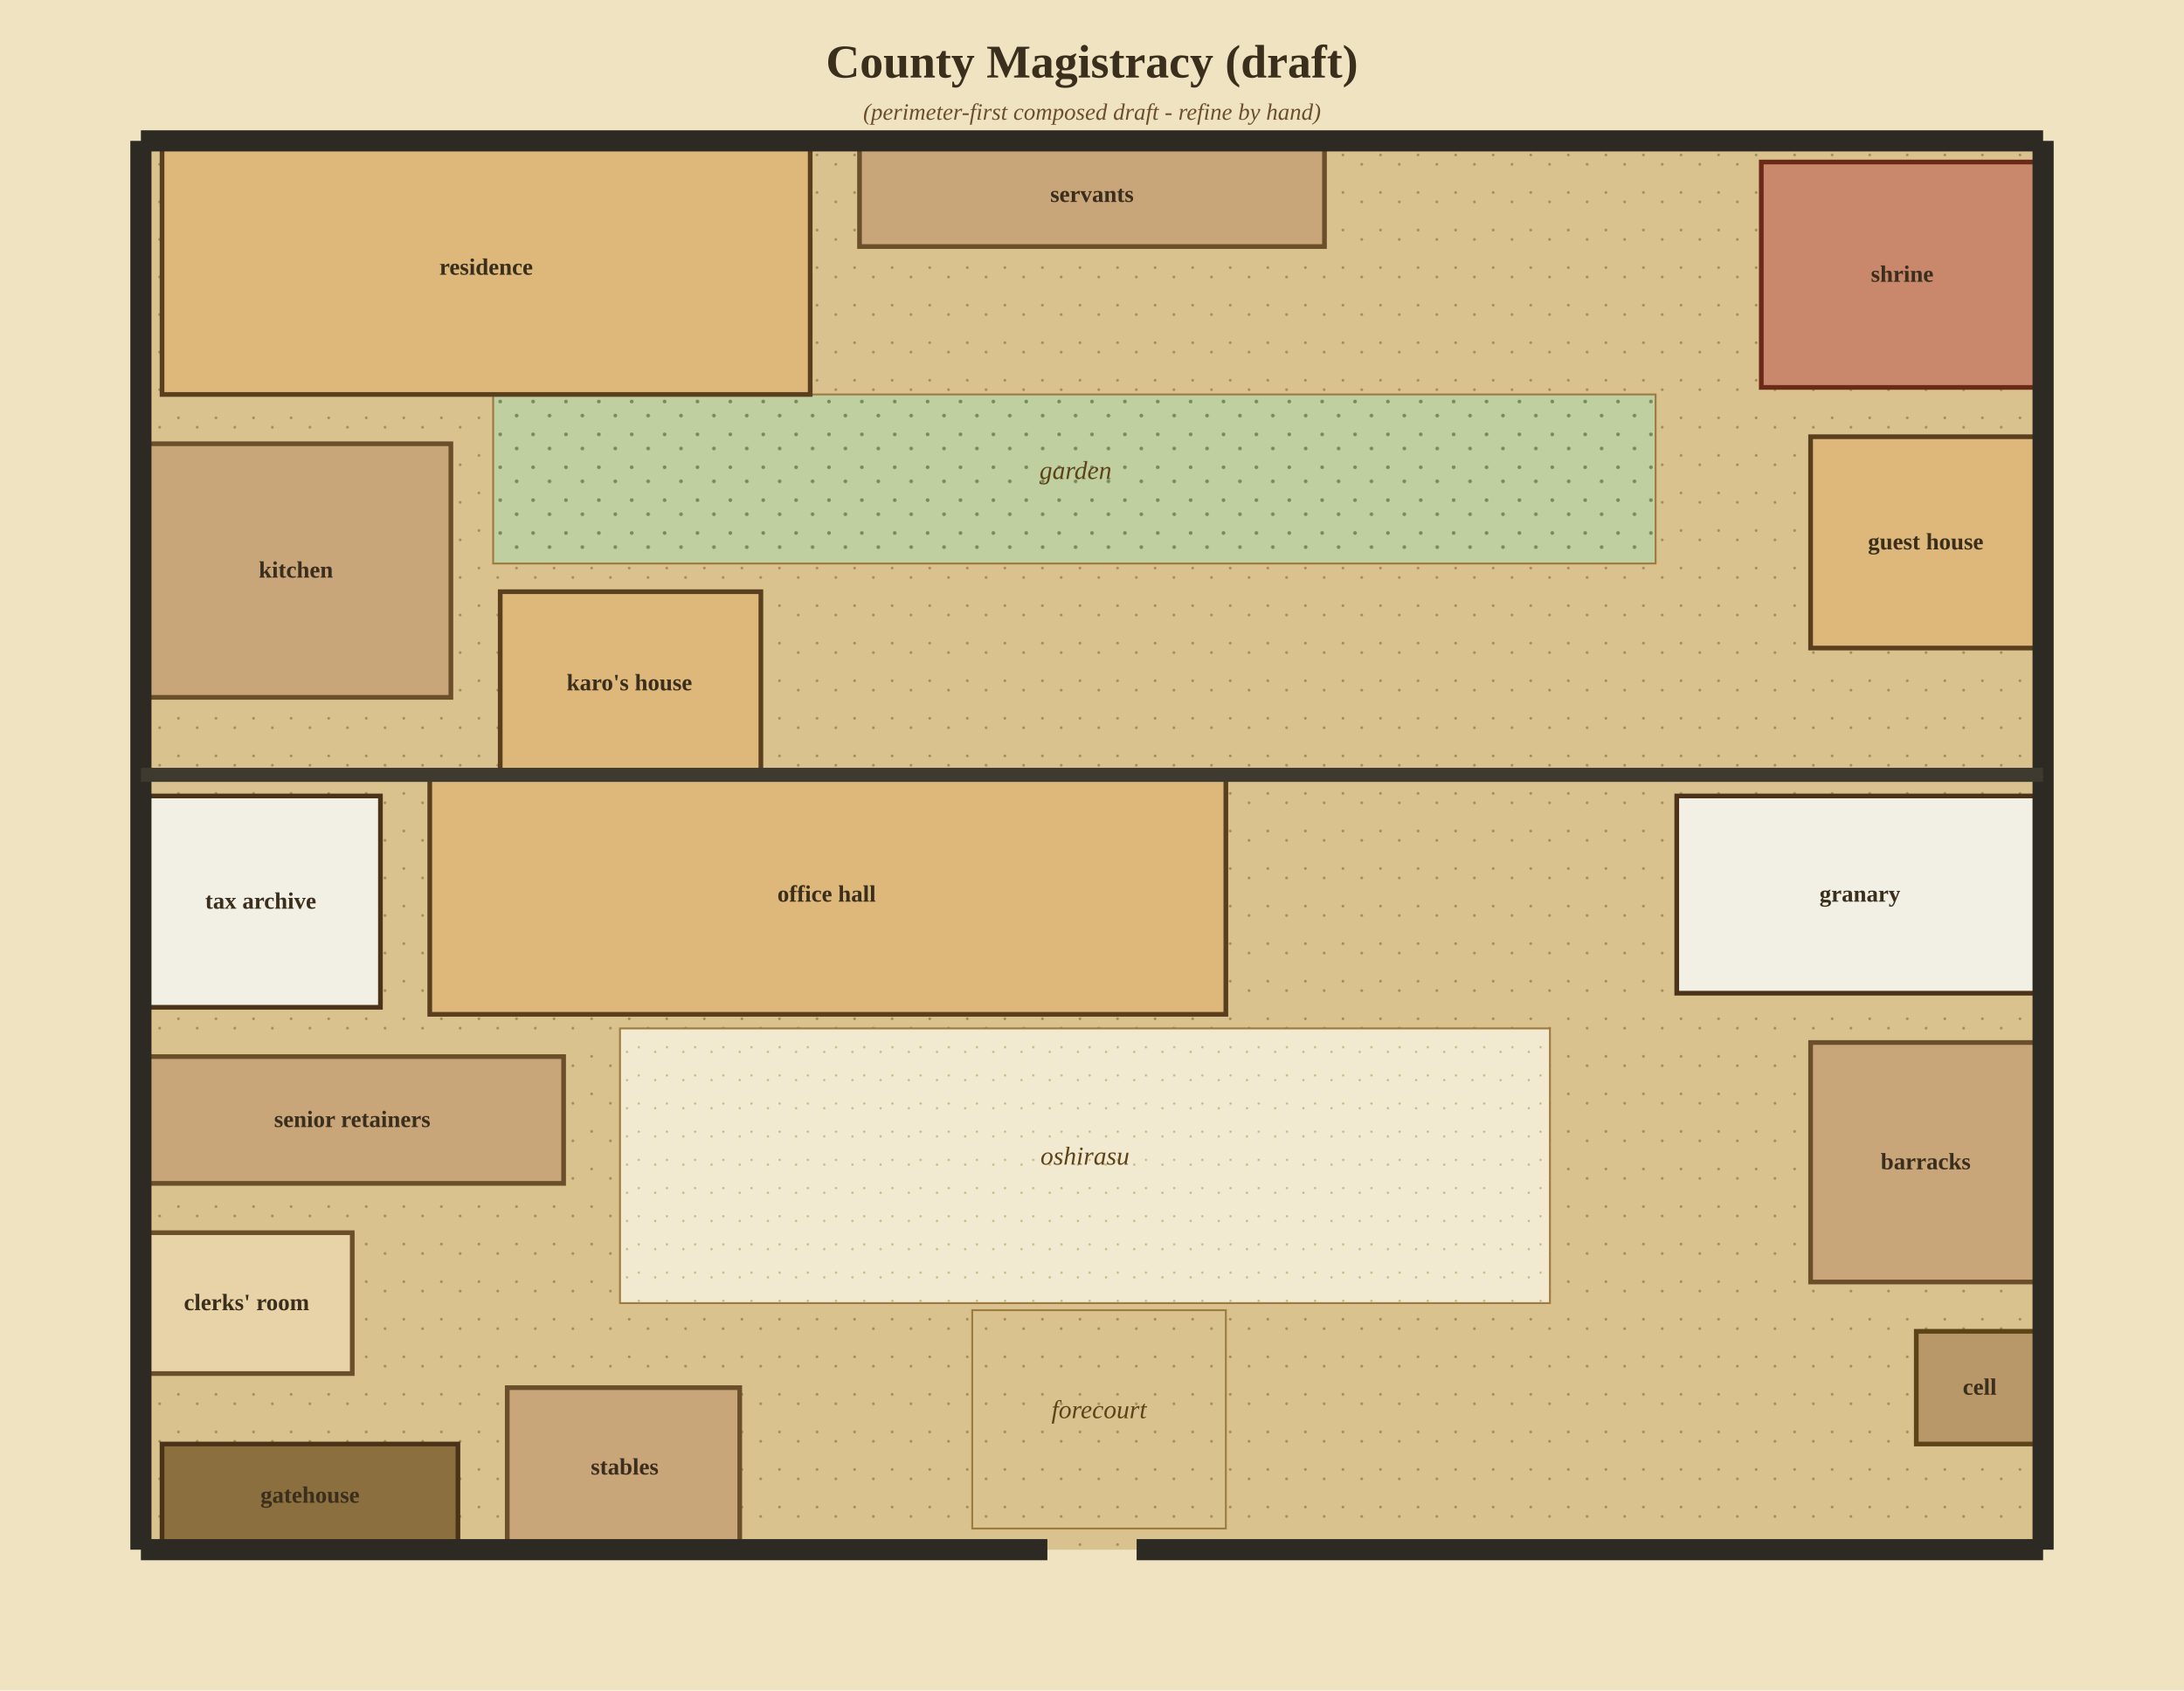
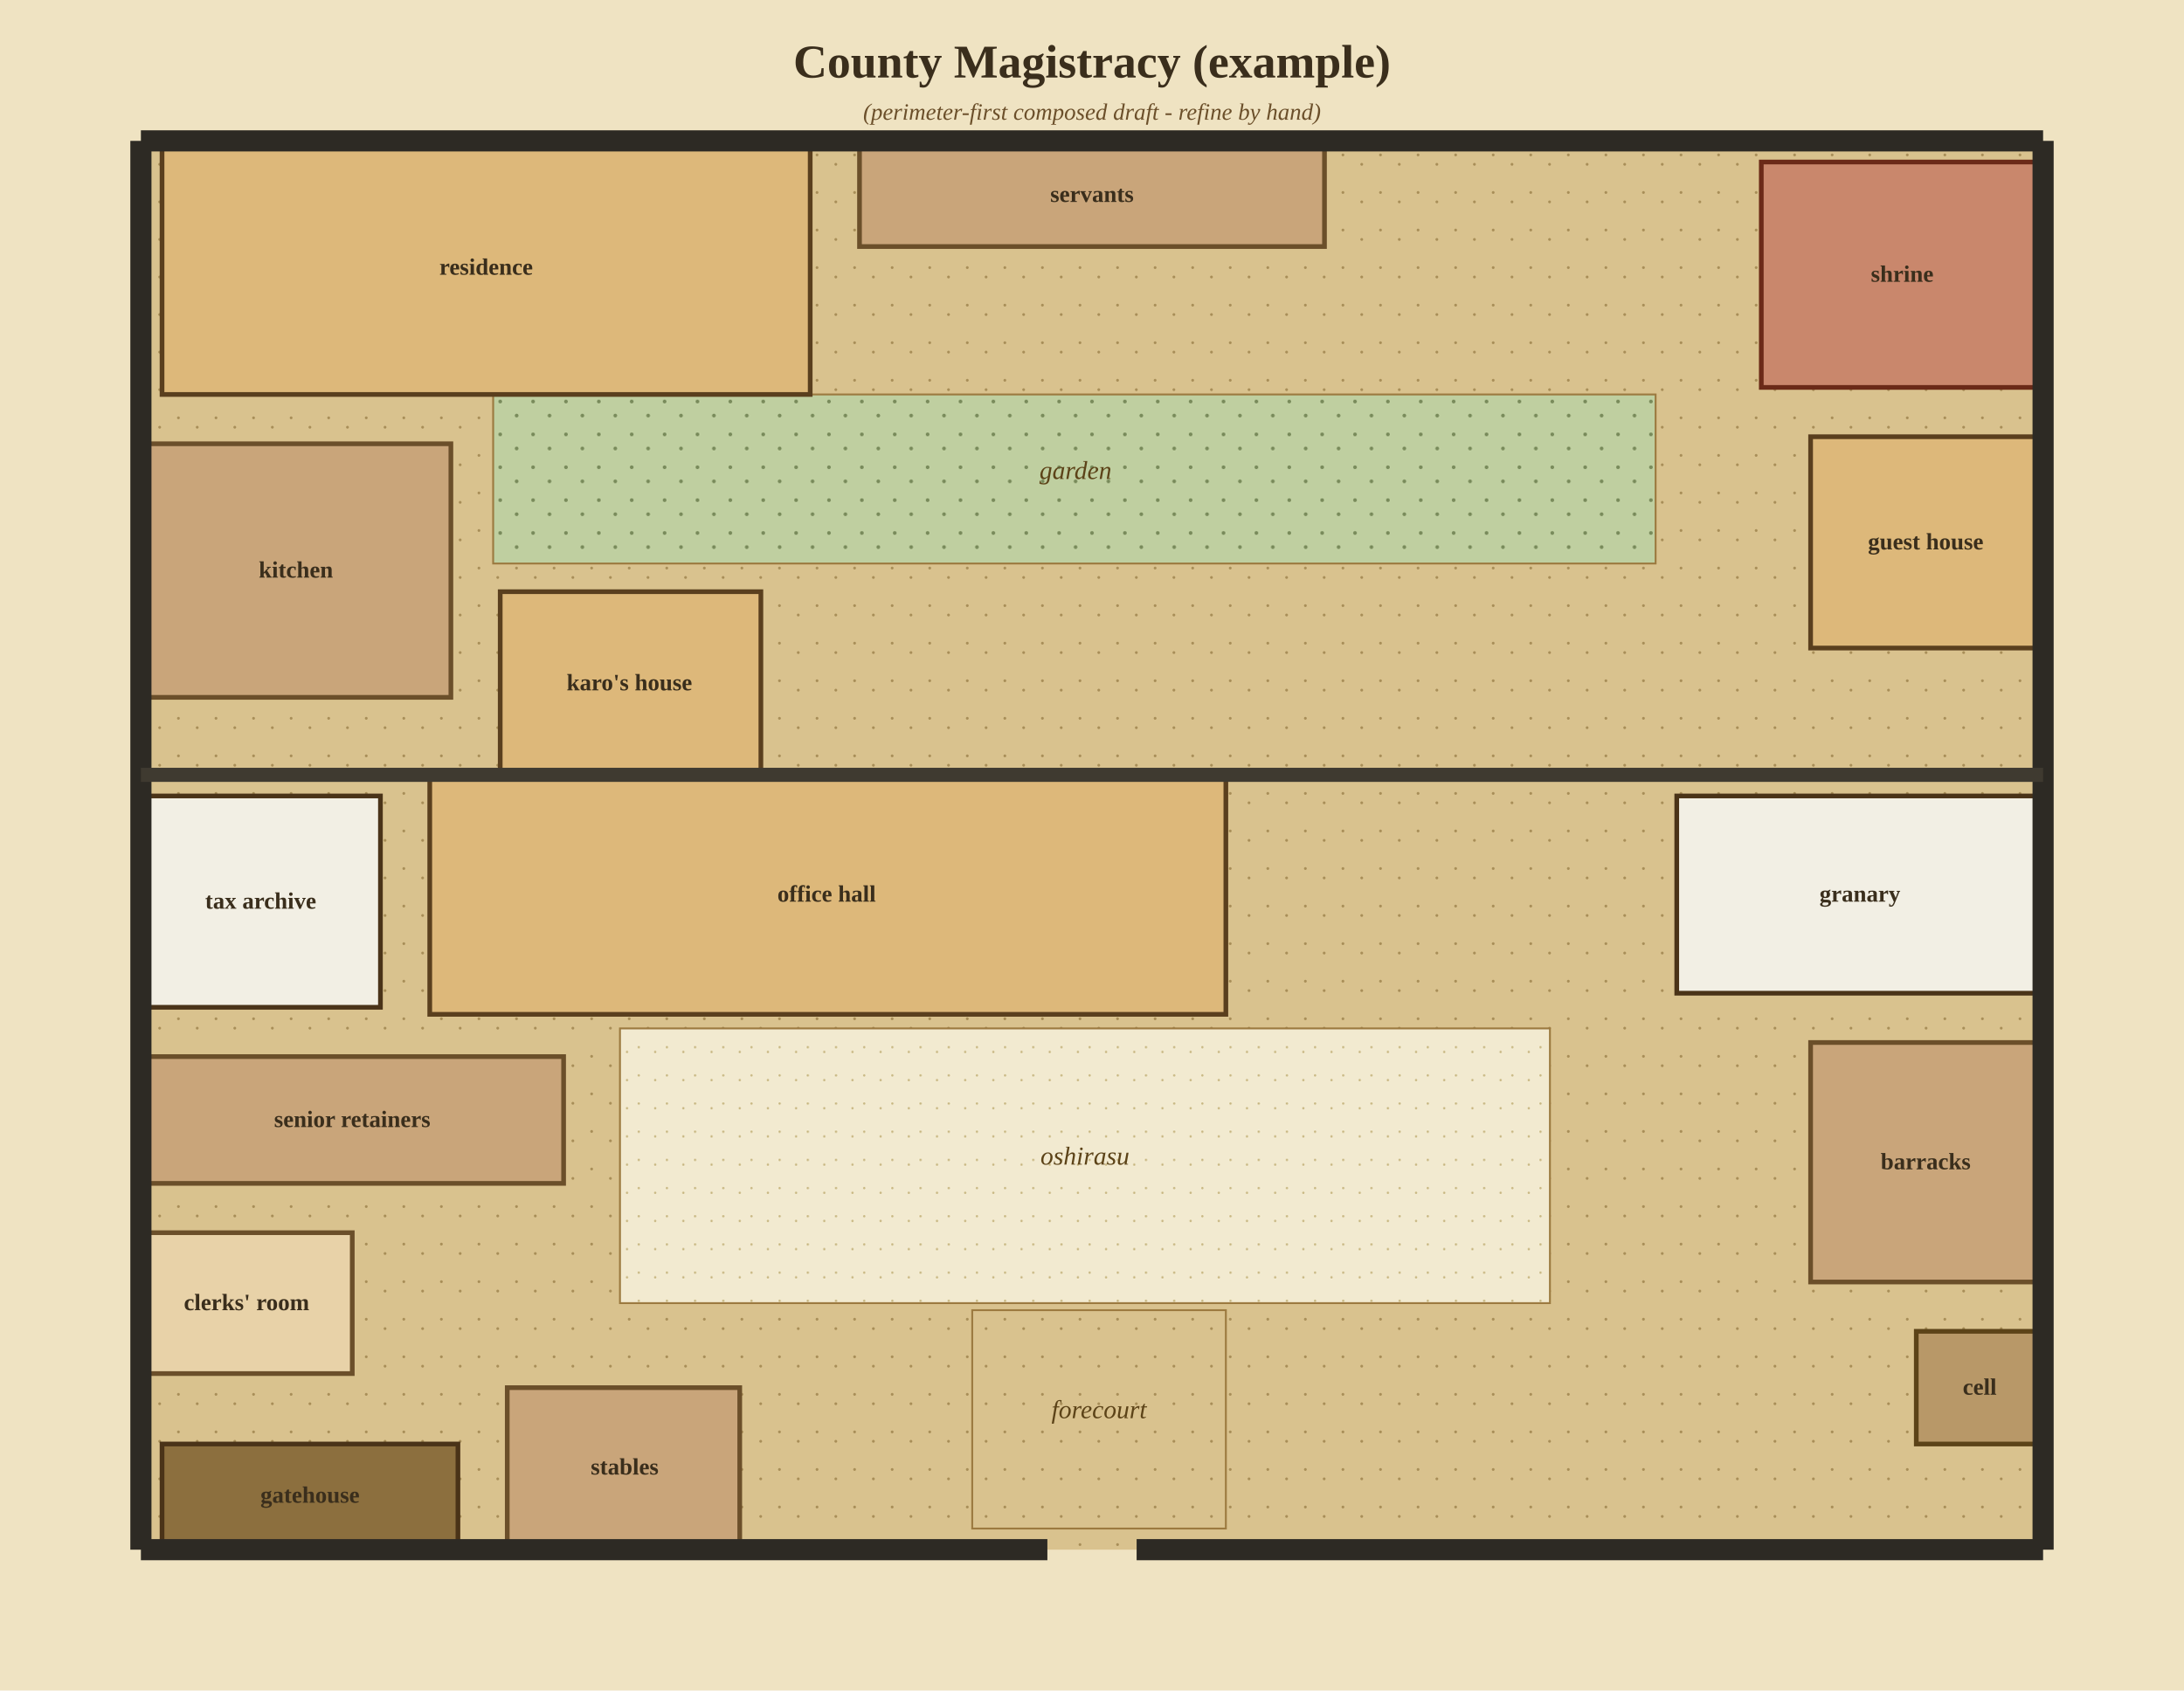
<svg xmlns="http://www.w3.org/2000/svg" viewBox="0 0 930 720" font-family="Georgia, 'Times New Roman', serif">
  <defs>
    <pattern id="court-earth" patternUnits="userSpaceOnUse" width="16" height="16">
      <rect width="16" height="16" fill="#D9C28E" />
      <circle cx="4" cy="6" r="0.6" fill="#A88E58" />
      <circle cx="12" cy="2" r="0.6" fill="#A88E58" />
    </pattern>
    <pattern id="oshirasu-sand" patternUnits="userSpaceOnUse" width="12" height="12">
      <rect width="12" height="12" fill="#F2EAD0" />
      <circle cx="3" cy="4" r="0.5" fill="#C9B884" />
      <circle cx="8" cy="2" r="0.5" fill="#C9B884" />
    </pattern>
    <pattern id="garden-stipple" patternUnits="userSpaceOnUse" width="14" height="14">
      <rect width="14" height="14" fill="#BFCFA0" />
      <circle cx="3" cy="3" r="0.8" fill="#7A8C5C" />
      <circle cx="10" cy="9" r="0.8" fill="#7A8C5C" />
    </pattern>
  </defs>
  <rect x="0" y="0" width="930" height="720" fill="#EFE3C2" />
  <rect x="60" y="60" width="810" height="600" fill="url(#court-earth)" stroke="none" stroke-width="0" />
-   <text x="465" y="33" text-anchor="middle" font-size="20" font-weight="bold" fill="#3A2E1C">County Magistracy (draft)</text>
+   <text x="465" y="33" text-anchor="middle" font-size="20" font-weight="bold" fill="#3A2E1C">County Magistracy (example)</text>
  <text x="465" y="51" text-anchor="middle" font-size="10" font-style="italic" fill="#6B4F2A">(perimeter-first composed draft - refine by hand)</text>
  <rect x="210" y="168" width="495" height="72" fill="url(#garden-stipple)" stroke="#9C7A40" stroke-width="0.8" />
  <text x="458" y="204" text-anchor="middle" font-size="11" font-style="italic" fill="#5C4318">garden</text>
  <rect x="264" y="438" width="396" height="117" fill="url(#oshirasu-sand)" stroke="#9C7A40" stroke-width="0.8" />
  <text x="462" y="496" text-anchor="middle" font-size="11" font-style="italic" fill="#5C4318">oshirasu</text>
  <rect x="414" y="558" width="108" height="93" fill="url(#court-earth)" stroke="#9C7A40" stroke-width="0.8" />
  <text x="468" y="604" text-anchor="middle" font-size="11" font-style="italic" fill="#5C4318">forecourt</text>
  <rect x="69" y="60" width="276" height="108" fill="#DDB87A" stroke="#5A3F1E" stroke-width="2" />
  <text x="207" y="117" text-anchor="middle" font-size="10" font-weight="bold" fill="#3A2E1C">residence</text>
  <rect x="69" y="615" width="126" height="45" fill="#8C6F3E" stroke="#4A3318" stroke-width="2" />
  <text x="132" y="640" text-anchor="middle" font-size="10" font-weight="bold" fill="#3A2E1C">gatehouse</text>
  <rect x="216" y="591" width="99" height="69" fill="#C9A57A" stroke="#6B4F2A" stroke-width="2" />
  <text x="266" y="628" text-anchor="middle" font-size="10" font-weight="bold" fill="#3A2E1C">stables</text>
  <rect x="366" y="60" width="198" height="45" fill="#C9A57A" stroke="#6B4F2A" stroke-width="2" />
  <text x="465" y="86" text-anchor="middle" font-size="10" font-weight="bold" fill="#3A2E1C">servants</text>
  <rect x="714" y="339" width="156" height="84" fill="#F2EFE4" stroke="#4A3318" stroke-width="2" />
  <text x="792" y="384" text-anchor="middle" font-size="10" font-weight="bold" fill="#3A2E1C">granary</text>
  <rect x="60" y="339" width="102" height="90" fill="#F2EFE4" stroke="#4A3318" stroke-width="2" />
  <text x="111" y="387" text-anchor="middle" font-size="10" font-weight="bold" fill="#3A2E1C">tax archive</text>
  <rect x="60" y="189" width="132" height="108" fill="#C9A57A" stroke="#6B4F2A" stroke-width="2" />
  <text x="126" y="246" text-anchor="middle" font-size="10" font-weight="bold" fill="#3A2E1C">kitchen</text>
  <rect x="750" y="69" width="120" height="96" fill="#C9876C" stroke="#6B2A18" stroke-width="2" />
  <text x="810" y="120" text-anchor="middle" font-size="10" font-weight="bold" fill="#3A2E1C">shrine</text>
  <rect x="771" y="444" width="99" height="102" fill="#C9A57A" stroke="#6B4F2A" stroke-width="2" />
  <text x="820" y="498" text-anchor="middle" font-size="10" font-weight="bold" fill="#3A2E1C">barracks</text>
  <rect x="60" y="450" width="180" height="54" fill="#C9A57A" stroke="#6B4F2A" stroke-width="2" />
  <text x="150" y="480" text-anchor="middle" font-size="10" font-weight="bold" fill="#3A2E1C">senior retainers</text>
  <rect x="771" y="186" width="99" height="90" fill="#DDB87A" stroke="#5A3F1E" stroke-width="2" />
  <text x="820" y="234" text-anchor="middle" font-size="10" font-weight="bold" fill="#3A2E1C">guest house</text>
  <rect x="60" y="525" width="90" height="60" fill="#E8D2A8" stroke="#6B4F2A" stroke-width="2" />
  <text x="105" y="558" text-anchor="middle" font-size="10" font-weight="bold" fill="#3A2E1C">clerks' room</text>
  <rect x="816" y="567" width="54" height="48" fill="#B89868" stroke="#5C4318" stroke-width="2" />
  <text x="843" y="594" text-anchor="middle" font-size="10" font-weight="bold" fill="#3A2E1C">cell</text>
  <rect x="183" y="330" width="339" height="102" fill="#DDB87A" stroke="#5A3F1E" stroke-width="2" />
  <text x="352" y="384" text-anchor="middle" font-size="10" font-weight="bold" fill="#3A2E1C">office hall</text>
  <rect x="213" y="252" width="111" height="78" fill="#DDB87A" stroke="#5A3F1E" stroke-width="2" />
  <text x="268" y="294" text-anchor="middle" font-size="10" font-weight="bold" fill="#3A2E1C">karo's house</text>
  <line x1="60" y1="60" x2="870" y2="60" stroke="#2D2A24" stroke-width="9" />
  <line x1="60" y1="60" x2="60" y2="660" stroke="#2D2A24" stroke-width="9" />
  <line x1="870" y1="60" x2="870" y2="660" stroke="#2D2A24" stroke-width="9" />
  <line x1="60" y1="660" x2="446" y2="660" stroke="#2D2A24" stroke-width="9" />
  <line x1="484" y1="660" x2="870" y2="660" stroke="#2D2A24" stroke-width="9" />
  <line x1="60" y1="330" x2="870" y2="330" stroke="#3F3A30" stroke-width="6" />
</svg>
